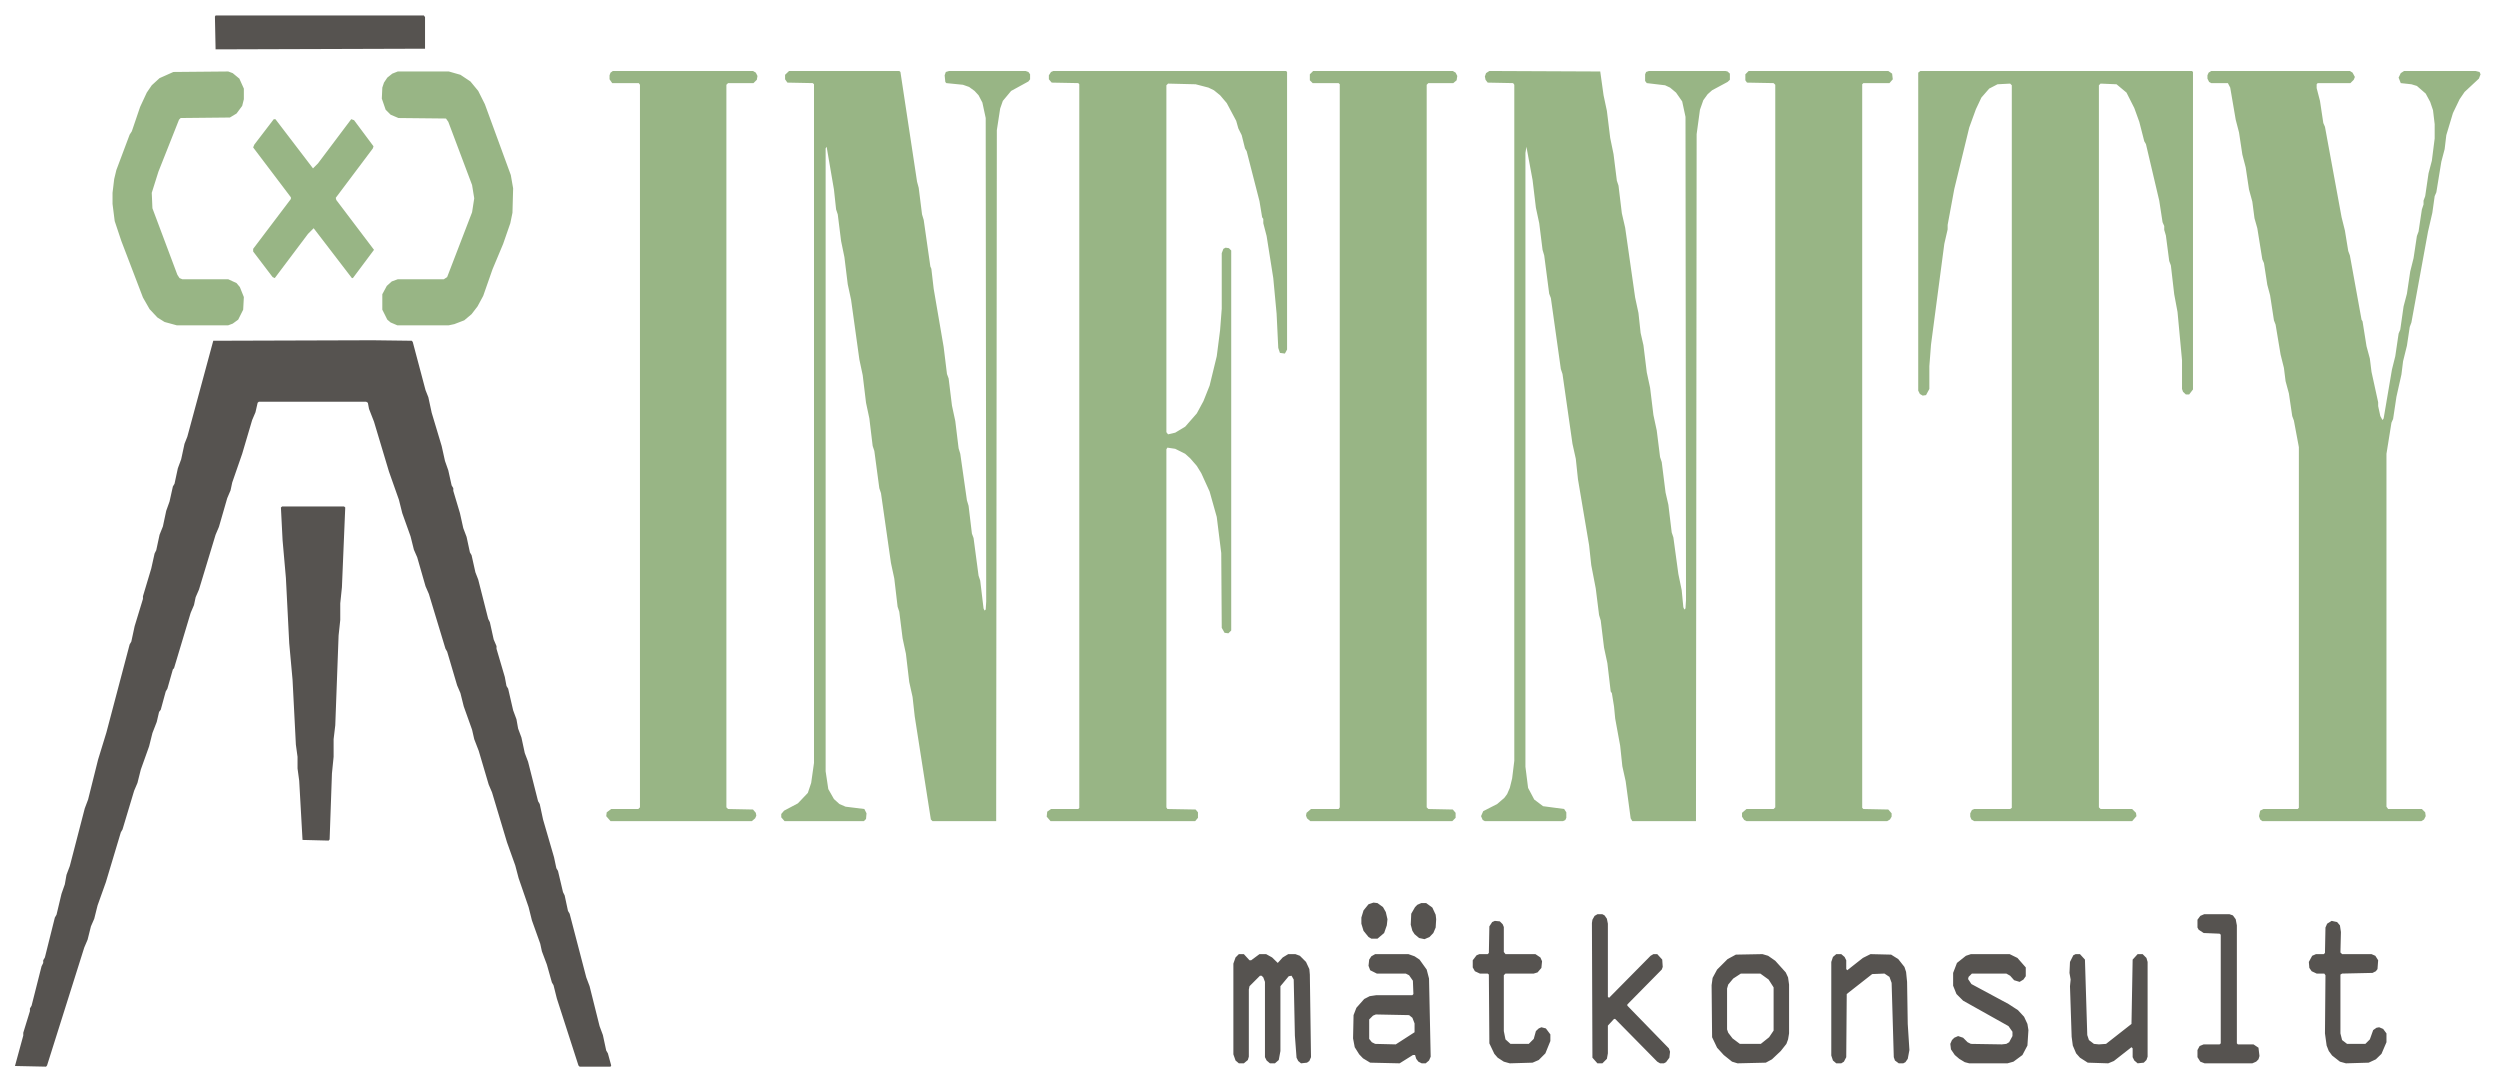
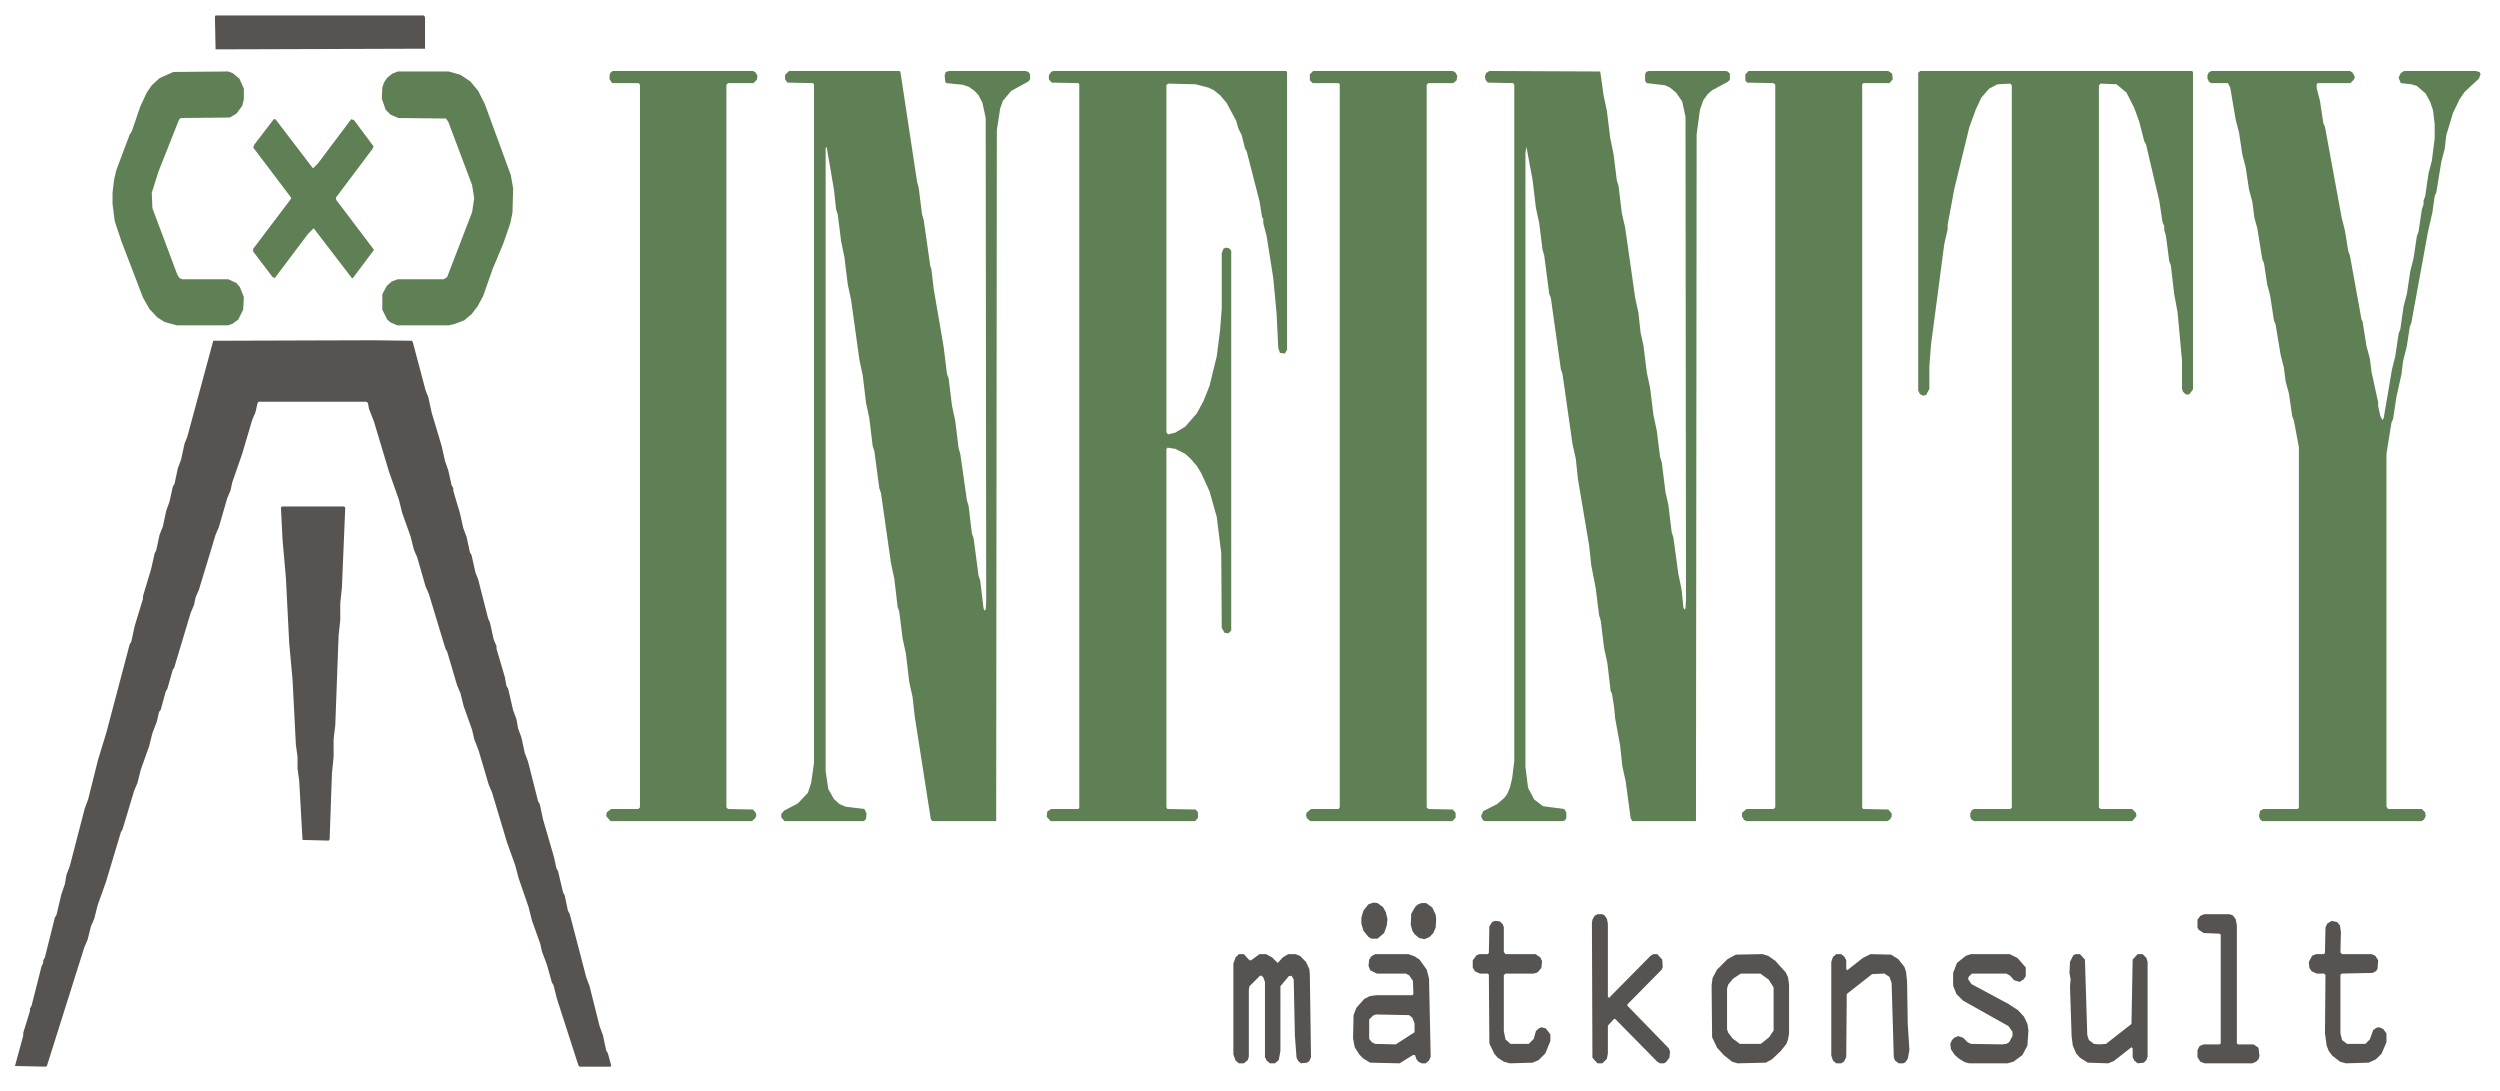
<svg xmlns="http://www.w3.org/2000/svg" viewBox="0 0 1504 656">
-   <path fill="#98b585" fill-rule="evenodd" d="M164.7,71.7 L153.0,87.0 L152.3,88.7 L175.0,118.7 L175.0,119.7 L152.3,149.7 L152.3,151.3 L164.0,166.7 L165.3,167.3 L185.3,140.7 L188.7,137.3 L211.7,167.3 L212.3,167.3 L225.0,150.3 L202.3,120.3 L202.0,119.0 L224.3,89.3 L224.7,88.0 L213.0,72.3 L211.3,71.7 L191.3,98.3 L188.3,101.3 L165.7,71.7Z M239.3,43.0 L236.0,44.3 L233.0,46.7 L231.0,49.7 L230.0,52.7 L229.7,59.3 L232.0,66.0 L235.0,69.0 L239.7,71.0 L268.3,71.3 L269.7,73.3 L284.0,111.3 L285.3,119.3 L284.0,127.7 L269.0,166.7 L267.0,168.0 L239.3,168.0 L235.7,169.3 L232.7,172.0 L230.0,177.0 L230.0,186.3 L233.0,192.3 L235.0,194.0 L239.0,195.7 L270.0,195.7 L273.3,195.0 L279.3,192.7 L283.7,189.0 L287.3,184.3 L290.7,178.0 L296.3,162.0 L302.7,146.7 L307.0,134.3 L308.3,128.0 L308.7,113.3 L307.3,105.3 L291.7,62.7 L287.7,54.7 L283.0,49.0 L277.0,45.0 L270.0,43.0Z M104.3,43.3 L96.0,47.0 L91.3,51.3 L88.3,55.7 L84.3,64.3 L79.3,79.0 L78.0,81.0 L70.0,102.3 L68.7,107.7 L67.7,116.0 L67.7,122.7 L69.0,133.0 L73.0,145.0 L86.0,179.0 L90.0,186.0 L94.7,191.0 L99.0,193.7 L106.3,195.7 L137.3,195.7 L140.0,194.7 L143.3,192.3 L146.3,186.3 L146.7,178.7 L144.3,172.7 L142.3,170.3 L137.3,168.0 L109.7,168.0 L108.0,167.3 L106.7,165.3 L91.7,125.3 L91.3,116.0 L95.3,103.3 L107.7,72.0 L108.7,71.0 L138.3,70.7 L142.3,68.3 L145.7,63.7 L146.7,59.7 L146.7,53.3 L144.0,47.3 L140.0,44.0 L137.3,43.0Z M1330.3,42.7 L1328.7,43.7 L1328.0,45.3 L1328.0,47.3 L1329.0,49.3 L1330.3,50.0 L1340.3,50.0 L1341.7,52.7 L1345.0,72.0 L1347.0,79.7 L1349.0,93.0 L1351.0,100.7 L1353.0,114.0 L1355.0,121.3 L1356.3,131.3 L1358.0,137.3 L1361.0,156.0 L1362.0,158.3 L1364.0,171.3 L1365.7,177.7 L1368.0,192.7 L1369.0,195.3 L1372.0,213.3 L1374.0,221.3 L1375.0,229.3 L1377.0,236.7 L1379.0,250.3 L1380.0,253.0 L1383.0,269.0 L1383.0,486.0 L1382.3,486.7 L1361.7,486.7 L1359.7,487.7 L1359.0,491.0 L1359.7,493.0 L1361.0,494.0 L1456.7,494.0 L1458.3,493.0 L1459.3,491.0 L1459.0,488.7 L1457.0,486.7 L1436.7,486.7 L1435.7,485.3 L1435.7,273.0 L1438.7,254.3 L1439.7,252.0 L1441.7,238.7 L1444.7,225.3 L1445.7,217.3 L1448.0,208.0 L1449.7,196.7 L1450.7,194.0 L1460.7,139.3 L1463.3,128.0 L1464.7,118.0 L1465.7,115.7 L1468.7,97.3 L1470.7,89.7 L1471.7,81.3 L1475.7,68.0 L1479.7,59.7 L1482.7,55.3 L1491.3,47.3 L1492.3,44.7 L1491.7,43.3 L1489.3,42.7 L1446.3,42.7 L1444.3,44.0 L1443.0,46.7 L1444.3,50.0 L1450.7,50.7 L1454.0,51.7 L1459.3,56.3 L1462.0,61.3 L1463.7,66.3 L1464.7,74.7 L1464.7,83.3 L1463.0,96.7 L1461.0,104.3 L1459.0,118.0 L1458.0,120.7 L1458.0,123.0 L1457.0,126.0 L1455.0,139.3 L1454.0,142.0 L1452.0,155.3 L1450.0,163.3 L1448.0,176.7 L1446.0,184.3 L1444.0,198.3 L1443.0,200.7 L1441.0,214.3 L1439.0,222.3 L1434.0,251.7 L1433.3,252.7 L1432.0,250.3 L1430.7,244.3 L1430.7,242.0 L1426.7,223.7 L1425.7,215.7 L1423.7,208.3 L1421.3,193.3 L1420.7,192.3 L1413.7,153.7 L1412.7,151.0 L1410.7,138.7 L1408.7,130.7 L1398.7,76.3 L1397.7,74.0 L1395.7,60.7 L1393.7,53.0 L1393.7,50.7 L1394.3,50.0 L1414.0,50.0 L1416.0,48.0 L1416.7,46.3 L1415.3,43.7 L1413.7,42.7Z M1155.3,42.7 L1154.0,43.7 L1154.0,235.0 L1155.0,237.0 L1156.7,238.0 L1158.7,237.7 L1160.7,234.0 L1160.7,220.3 L1161.7,207.3 L1169.7,146.7 L1171.7,138.0 L1171.7,135.3 L1175.7,113.7 L1184.7,76.7 L1188.7,65.7 L1192.0,58.7 L1196.7,53.3 L1201.7,50.7 L1209.3,50.3 L1210.3,51.3 L1210.3,486.0 L1209.3,486.7 L1187.7,486.7 L1186.3,487.3 L1185.3,489.3 L1185.3,491.3 L1186.0,493.0 L1187.7,494.0 L1282.7,494.0 L1285.3,491.0 L1285.0,489.0 L1282.7,486.7 L1263.7,486.7 L1262.7,485.7 L1262.7,51.3 L1263.7,50.3 L1273.3,50.7 L1279.3,55.7 L1284.0,65.0 L1287.0,73.3 L1290.0,85.0 L1291.0,86.7 L1299.0,120.7 L1301.0,133.7 L1302.0,136.0 L1302.0,138.3 L1303.0,141.7 L1305.0,157.0 L1306.0,159.7 L1308.0,177.0 L1310.0,187.7 L1312.7,216.7 L1312.7,234.0 L1313.3,235.7 L1315.0,237.3 L1317.0,237.3 L1319.3,234.3 L1319.3,43.3 L1318.7,42.7Z M1052.0,42.7 L1050.0,44.7 L1050.0,48.3 L1051.0,49.7 L1067.0,50.0 L1068.0,51.0 L1068.0,485.7 L1067.0,486.7 L1050.7,486.7 L1048.0,489.0 L1048.0,491.3 L1049.3,493.3 L1050.7,494.0 L1135.3,494.0 L1137.0,493.0 L1138.0,491.3 L1138.0,489.3 L1136.0,487.0 L1121.0,486.7 L1120.3,486.0 L1120.3,50.7 L1121.0,50.0 L1136.7,50.0 L1138.7,47.7 L1138.3,44.3 L1136.0,42.7Z M896.0,42.7 L894.0,44.0 L893.3,46.0 L893.7,48.0 L895.0,49.7 L910.3,50.0 L911.0,51.0 L911.0,457.7 L909.7,468.3 L908.3,474.0 L906.7,477.7 L905.0,480.0 L900.7,483.7 L892.3,488.0 L891.0,491.0 L892.0,493.3 L893.3,494.0 L940.3,494.0 L941.7,493.3 L942.3,492.0 L942.3,488.7 L941.0,486.7 L928.3,485.0 L923.0,481.0 L919.3,474.0 L917.7,461.3 L917.7,92.0 L918.3,88.3 L922.0,108.3 L924.0,125.0 L926.0,134.3 L928.0,150.3 L929.0,153.7 L932.0,176.7 L933.0,179.3 L939.0,222.0 L940.0,225.0 L946.0,267.0 L948.0,276.0 L949.3,288.3 L956.0,328.0 L957.3,340.0 L960.0,354.0 L962.0,370.0 L963.0,373.3 L965.0,389.7 L967.0,399.0 L969.0,416.0 L969.7,417.0 L971.0,425.0 L971.7,432.3 L974.7,448.7 L976.0,461.0 L978.0,470.0 L981.0,492.3 L982.0,494.0 L1020.3,494.0 L1020.7,80.7 L1022.7,66.0 L1024.7,60.3 L1027.3,56.7 L1030.0,54.3 L1039.3,49.3 L1040.7,48.0 L1040.7,44.3 L1039.3,43.0 L1038.0,42.7 L992.0,42.7 L990.3,43.3 L989.7,44.7 L989.7,48.7 L990.7,50.0 L1001.7,51.3 L1004.7,52.7 L1008.3,55.7 L1012.0,61.0 L1014.0,70.3 L1014.3,361.0 L1014.0,366.0 L1013.3,366.7 L1012.7,365.3 L1011.7,355.0 L1009.7,345.3 L1006.7,323.3 L1005.7,320.3 L1003.7,303.7 L1002.0,296.3 L999.7,278.0 L998.7,275.0 L996.7,259.0 L994.7,249.7 L992.7,233.3 L990.7,224.0 L988.7,207.7 L987.0,200.3 L985.7,188.3 L983.7,179.0 L977.7,137.0 L975.7,128.3 L973.7,111.7 L972.7,108.7 L970.7,92.7 L968.7,83.0 L966.7,66.7 L964.7,57.3 L962.7,43.0Z M790.0,42.7 L788.0,44.7 L788.0,48.3 L789.7,50.0 L805.3,50.0 L806.0,50.7 L806.0,485.7 L805.3,486.7 L788.7,486.7 L786.0,489.0 L785.7,490.7 L786.3,492.3 L788.3,494.0 L873.7,494.0 L875.7,492.0 L875.7,489.0 L874.0,487.0 L859.3,486.7 L858.3,485.7 L858.3,51.0 L859.3,50.0 L874.3,50.0 L876.3,48.3 L876.7,45.7 L875.7,43.7 L874.0,42.7Z M633.7,42.7 L632.3,43.3 L631.0,45.3 L631.0,47.7 L632.7,49.7 L648.7,50.0 L649.3,50.7 L649.3,486.0 L648.7,486.7 L632.3,486.7 L630.0,488.3 L629.7,491.3 L632.0,494.0 L719.0,494.0 L720.7,492.0 L720.7,488.7 L719.3,487.0 L702.3,486.7 L701.7,485.7 L701.7,270.3 L702.3,269.3 L707.0,270.0 L713.0,273.0 L716.0,275.7 L720.0,280.3 L722.7,284.7 L727.7,295.7 L732.0,311.0 L734.7,332.7 L735.0,377.7 L736.7,380.7 L739.0,381.0 L740.7,379.3 L740.7,150.7 L739.3,149.3 L737.3,149.0 L736.0,149.7 L735.0,152.3 L735.0,185.7 L734.0,198.7 L732.0,214.3 L727.7,232.0 L724.0,241.3 L720.0,248.7 L713.0,256.7 L707.0,260.3 L702.7,261.3 L701.7,260.0 L701.7,51.3 L702.7,50.3 L719.3,50.7 L727.0,52.7 L730.3,54.3 L734.0,57.3 L738.0,62.0 L743.7,72.7 L745.0,77.3 L747.0,81.3 L749.0,89.3 L750.0,91.0 L757.7,121.0 L759.3,130.7 L760.0,131.7 L760.0,134.3 L762.0,142.0 L766.0,167.3 L768.0,188.7 L769.0,209.3 L770.0,212.3 L773.0,212.7 L774.3,210.3 L774.3,43.3 L773.7,42.7Z M474.7,42.7 L472.3,45.0 L472.3,47.7 L473.7,49.7 L489.0,50.0 L489.7,50.7 L489.7,459.0 L488.0,471.0 L486.0,477.0 L480.0,483.3 L471.7,487.7 L470.0,489.7 L470.0,491.7 L472.0,494.0 L519.7,494.0 L521.0,492.7 L521.3,489.3 L520.0,486.7 L508.7,485.3 L505.0,483.7 L501.7,480.7 L498.3,474.7 L496.7,464.0 L496.7,89.3 L497.3,88.3 L501.7,114.0 L503.0,126.0 L504.0,129.0 L506.0,145.0 L508.0,154.7 L510.0,171.0 L512.0,180.3 L517.0,216.3 L519.0,225.7 L521.0,242.3 L523.0,251.7 L525.0,268.3 L526.0,271.3 L529.0,293.7 L530.0,296.7 L536.0,338.7 L538.0,348.0 L540.0,365.0 L541.0,368.0 L543.0,384.0 L545.0,393.3 L547.0,410.3 L549.0,419.3 L550.3,431.0 L560.0,493.0 L561.0,494.0 L599.3,494.0 L599.7,78.3 L601.7,65.3 L603.3,60.7 L608.3,54.7 L618.7,49.0 L619.7,47.7 L619.7,44.7 L618.7,43.3 L617.0,42.7 L571.0,42.7 L569.0,43.3 L568.3,45.3 L568.7,49.3 L569.3,50.0 L579.3,51.0 L583.0,52.3 L586.3,54.7 L588.7,57.3 L591.0,61.7 L593.0,71.0 L593.3,362.0 L593.0,366.7 L592.3,367.3 L591.7,366.0 L589.7,349.3 L588.7,346.3 L585.7,323.7 L584.7,321.0 L582.7,304.3 L581.7,301.0 L577.7,273.0 L576.7,269.7 L574.7,253.3 L572.7,244.0 L570.7,227.7 L569.7,225.0 L567.7,208.7 L561.7,173.7 L560.3,161.7 L559.7,160.3 L555.7,132.3 L554.7,129.0 L552.7,113.0 L551.7,109.3 L541.7,43.3 L541.0,42.7Z M368.7,42.7 L367.3,43.7 L366.7,45.3 L366.7,47.7 L368.3,50.0 L384.3,50.0 L385.0,51.0 L385.0,485.7 L384.0,486.7 L367.7,486.7 L365.0,488.7 L364.7,491.0 L367.3,494.0 L452.3,494.0 L454.3,492.3 L455.0,490.7 L454.7,489.0 L453.0,487.0 L438.0,486.7 L437.0,485.7 L437.0,51.0 L438.0,50.0 L453.3,50.0 L455.3,48.0 L455.7,45.7 L454.7,43.7 L453.0,42.7Z" />
+   <path fill="#5f7f54" fill-rule="evenodd" d="M164.7,71.7 L153.0,87.0 L152.3,88.7 L175.0,118.7 L175.0,119.7 L152.3,149.7 L152.3,151.3 L164.0,166.7 L165.3,167.3 L185.3,140.7 L188.7,137.3 L211.7,167.3 L212.3,167.3 L225.0,150.3 L202.3,120.3 L202.0,119.0 L224.3,89.3 L224.7,88.0 L213.0,72.3 L211.3,71.7 L191.3,98.3 L188.3,101.3 L165.7,71.7Z M239.3,43.0 L236.0,44.3 L233.0,46.7 L231.0,49.7 L230.0,52.7 L229.7,59.3 L232.0,66.0 L235.0,69.0 L239.7,71.0 L268.3,71.3 L269.7,73.3 L284.0,111.3 L285.3,119.3 L284.0,127.7 L269.0,166.7 L267.0,168.0 L239.3,168.0 L235.7,169.3 L232.7,172.0 L230.0,177.0 L230.0,186.3 L233.0,192.3 L235.0,194.0 L239.0,195.7 L270.0,195.7 L273.3,195.0 L279.3,192.7 L283.7,189.0 L287.3,184.3 L290.7,178.0 L296.3,162.0 L302.7,146.7 L307.0,134.3 L308.3,128.0 L308.7,113.3 L307.3,105.3 L291.7,62.7 L287.7,54.7 L283.0,49.0 L277.0,45.0 L270.0,43.0Z M104.3,43.3 L96.0,47.0 L91.3,51.3 L88.3,55.7 L84.3,64.3 L79.3,79.0 L78.0,81.0 L70.0,102.3 L68.7,107.7 L67.7,116.0 L67.7,122.7 L69.0,133.0 L73.0,145.0 L86.0,179.0 L90.0,186.0 L94.7,191.0 L99.0,193.7 L106.3,195.7 L137.3,195.7 L140.0,194.7 L143.3,192.3 L146.3,186.3 L146.7,178.7 L144.3,172.7 L142.3,170.3 L137.3,168.0 L109.7,168.0 L108.0,167.3 L106.7,165.3 L91.7,125.3 L91.3,116.0 L95.3,103.3 L107.7,72.0 L108.7,71.0 L138.3,70.7 L142.3,68.3 L145.7,63.7 L146.7,59.7 L146.7,53.3 L144.0,47.3 L140.0,44.0 L137.3,43.0Z M1330.3,42.7 L1328.7,43.7 L1328.0,45.3 L1328.0,47.3 L1329.0,49.3 L1330.3,50.0 L1340.3,50.0 L1341.7,52.7 L1345.0,72.0 L1347.0,79.7 L1349.0,93.0 L1351.0,100.7 L1353.0,114.0 L1355.0,121.3 L1356.3,131.3 L1358.0,137.3 L1361.0,156.0 L1362.0,158.3 L1364.0,171.3 L1365.7,177.7 L1368.0,192.7 L1369.0,195.3 L1372.0,213.3 L1374.0,221.3 L1375.0,229.3 L1377.0,236.7 L1379.0,250.3 L1380.0,253.0 L1383.0,269.0 L1383.0,486.0 L1382.3,486.7 L1361.7,486.7 L1359.7,487.7 L1359.0,491.0 L1359.7,493.0 L1361.0,494.0 L1456.7,494.0 L1458.3,493.0 L1459.3,491.0 L1459.0,488.7 L1457.0,486.7 L1436.7,486.7 L1435.7,485.3 L1435.7,273.0 L1438.7,254.3 L1439.7,252.0 L1441.7,238.7 L1444.7,225.3 L1445.7,217.3 L1448.0,208.0 L1449.7,196.7 L1450.7,194.0 L1460.7,139.3 L1463.3,128.0 L1464.7,118.0 L1465.7,115.7 L1468.7,97.3 L1470.7,89.7 L1471.7,81.3 L1475.7,68.0 L1479.7,59.7 L1482.7,55.3 L1491.3,47.3 L1492.3,44.7 L1491.7,43.3 L1489.3,42.7 L1446.3,42.7 L1444.3,44.0 L1443.0,46.7 L1444.3,50.0 L1450.7,50.7 L1454.0,51.7 L1459.3,56.3 L1462.0,61.3 L1463.7,66.3 L1464.7,74.7 L1464.7,83.3 L1463.0,96.7 L1461.0,104.3 L1459.0,118.0 L1458.0,120.7 L1458.0,123.0 L1457.0,126.0 L1455.0,139.3 L1454.0,142.0 L1452.0,155.3 L1450.0,163.3 L1448.0,176.7 L1446.0,184.3 L1444.0,198.3 L1443.0,200.7 L1441.0,214.3 L1439.0,222.3 L1434.0,251.7 L1433.3,252.7 L1432.0,250.3 L1430.7,244.3 L1430.7,242.0 L1426.7,223.7 L1425.7,215.7 L1423.7,208.3 L1421.3,193.3 L1420.7,192.3 L1413.7,153.7 L1412.7,151.0 L1410.7,138.7 L1408.7,130.7 L1398.7,76.3 L1397.7,74.0 L1395.7,60.7 L1393.7,53.0 L1393.7,50.7 L1394.3,50.0 L1414.0,50.0 L1416.0,48.0 L1416.7,46.3 L1415.3,43.7 L1413.7,42.7Z M1155.3,42.7 L1154.0,43.7 L1154.0,235.0 L1155.0,237.0 L1156.7,238.0 L1158.7,237.7 L1160.7,234.0 L1160.7,220.3 L1161.7,207.3 L1169.7,146.7 L1171.7,138.0 L1171.7,135.3 L1175.7,113.7 L1184.7,76.7 L1188.7,65.7 L1192.0,58.7 L1196.7,53.3 L1201.7,50.7 L1209.3,50.3 L1210.3,51.3 L1210.3,486.0 L1209.3,486.7 L1187.7,486.7 L1186.3,487.3 L1185.3,489.3 L1185.3,491.3 L1186.0,493.0 L1187.7,494.0 L1282.7,494.0 L1285.3,491.0 L1285.0,489.0 L1282.7,486.7 L1263.7,486.7 L1262.7,485.7 L1262.7,51.3 L1263.7,50.3 L1273.3,50.7 L1279.3,55.7 L1284.0,65.0 L1287.0,73.3 L1290.0,85.0 L1291.0,86.7 L1299.0,120.7 L1301.0,133.7 L1302.0,136.0 L1302.0,138.3 L1303.0,141.7 L1305.0,157.0 L1306.0,159.7 L1308.0,177.0 L1310.0,187.7 L1312.7,216.7 L1312.7,234.0 L1313.3,235.7 L1315.0,237.3 L1317.0,237.3 L1319.3,234.3 L1319.3,43.3 L1318.7,42.7Z M1052.0,42.7 L1050.0,44.7 L1050.0,48.3 L1051.0,49.7 L1067.0,50.0 L1068.0,51.0 L1068.0,485.7 L1067.0,486.7 L1050.7,486.7 L1048.0,489.0 L1048.0,491.3 L1049.3,493.3 L1050.7,494.0 L1135.3,494.0 L1137.0,493.0 L1138.0,491.3 L1138.0,489.3 L1136.0,487.0 L1121.0,486.7 L1120.3,486.0 L1120.3,50.7 L1121.0,50.0 L1136.7,50.0 L1138.7,47.7 L1138.3,44.3 L1136.0,42.7Z M896.0,42.7 L894.0,44.0 L893.3,46.0 L893.7,48.0 L895.0,49.7 L910.3,50.0 L911.0,51.0 L911.0,457.7 L909.7,468.3 L908.3,474.0 L906.7,477.7 L905.0,480.0 L900.7,483.7 L892.3,488.0 L891.0,491.0 L892.0,493.3 L893.3,494.0 L940.3,494.0 L941.7,493.3 L942.3,492.0 L942.3,488.7 L941.0,486.7 L928.3,485.0 L923.0,481.0 L919.3,474.0 L917.7,461.3 L917.7,92.0 L918.3,88.3 L922.0,108.3 L924.0,125.0 L926.0,134.3 L928.0,150.3 L929.0,153.7 L932.0,176.7 L933.0,179.3 L939.0,222.0 L940.0,225.0 L946.0,267.0 L948.0,276.0 L949.3,288.3 L956.0,328.0 L957.3,340.0 L960.0,354.0 L962.0,370.0 L963.0,373.3 L965.0,389.7 L967.0,399.0 L969.0,416.0 L969.7,417.0 L971.0,425.0 L971.7,432.3 L974.7,448.7 L976.0,461.0 L978.0,470.0 L981.0,492.3 L982.0,494.0 L1020.3,494.0 L1020.7,80.7 L1022.7,66.0 L1024.7,60.3 L1027.3,56.7 L1030.0,54.3 L1039.3,49.3 L1040.7,48.0 L1040.7,44.3 L1039.3,43.0 L1038.0,42.7 L992.0,42.7 L990.3,43.3 L989.7,44.7 L989.7,48.7 L990.7,50.0 L1001.7,51.3 L1004.7,52.7 L1008.3,55.7 L1012.0,61.0 L1014.0,70.3 L1014.3,361.0 L1014.0,366.0 L1013.3,366.7 L1012.7,365.3 L1011.7,355.0 L1009.7,345.3 L1006.7,323.3 L1005.7,320.3 L1003.7,303.7 L1002.0,296.3 L999.7,278.0 L998.7,275.0 L996.7,259.0 L994.7,249.7 L992.7,233.3 L990.7,224.0 L988.7,207.7 L987.0,200.3 L985.7,188.3 L983.7,179.0 L977.7,137.0 L975.7,128.3 L973.7,111.7 L972.7,108.7 L970.7,92.7 L968.7,83.0 L966.7,66.7 L964.7,57.3 L962.7,43.0Z M790.0,42.7 L788.0,44.7 L788.0,48.3 L789.7,50.0 L805.3,50.0 L806.0,50.7 L806.0,485.7 L805.3,486.7 L788.7,486.7 L786.0,489.0 L785.7,490.7 L786.3,492.3 L788.3,494.0 L873.7,494.0 L875.7,492.0 L875.7,489.0 L874.0,487.0 L859.3,486.7 L858.3,485.7 L858.3,51.0 L859.3,50.0 L874.3,50.0 L876.3,48.3 L876.7,45.7 L875.7,43.7 L874.0,42.7Z M633.7,42.7 L632.3,43.3 L631.0,45.3 L631.0,47.7 L632.7,49.7 L648.7,50.0 L649.3,50.7 L649.3,486.0 L648.7,486.7 L632.3,486.7 L630.0,488.3 L629.7,491.3 L632.0,494.0 L719.0,494.0 L720.7,492.0 L720.7,488.7 L719.3,487.0 L702.3,486.7 L701.7,485.7 L701.7,270.3 L702.3,269.3 L707.0,270.0 L713.0,273.0 L716.0,275.7 L720.0,280.3 L722.7,284.7 L727.7,295.7 L732.0,311.0 L734.7,332.7 L735.0,377.7 L736.7,380.7 L739.0,381.0 L740.7,379.3 L740.7,150.7 L739.3,149.3 L737.3,149.0 L736.0,149.7 L735.0,152.3 L735.0,185.7 L734.0,198.7 L732.0,214.3 L727.7,232.0 L724.0,241.3 L720.0,248.7 L713.0,256.7 L707.0,260.3 L702.7,261.3 L701.7,260.0 L701.7,51.3 L702.7,50.3 L719.3,50.7 L727.0,52.7 L730.3,54.3 L734.0,57.3 L738.0,62.0 L743.7,72.7 L745.0,77.3 L747.0,81.3 L749.0,89.3 L750.0,91.0 L757.7,121.0 L759.3,130.7 L760.0,131.7 L760.0,134.3 L762.0,142.0 L766.0,167.3 L768.0,188.7 L769.0,209.3 L770.0,212.3 L773.0,212.7 L774.3,210.3 L774.3,43.3 L773.7,42.7Z M474.7,42.7 L472.3,45.0 L472.3,47.7 L473.7,49.7 L489.0,50.0 L489.7,50.7 L489.7,459.0 L488.0,471.0 L486.0,477.0 L480.0,483.3 L471.7,487.7 L470.0,489.7 L470.0,491.7 L472.0,494.0 L519.7,494.0 L521.0,492.7 L521.3,489.3 L520.0,486.7 L508.7,485.3 L505.0,483.7 L501.7,480.7 L498.3,474.7 L496.7,464.0 L496.7,89.3 L497.3,88.3 L501.7,114.0 L503.0,126.0 L504.0,129.0 L506.0,145.0 L508.0,154.7 L510.0,171.0 L512.0,180.3 L517.0,216.3 L519.0,225.7 L521.0,242.3 L523.0,251.7 L525.0,268.3 L526.0,271.3 L529.0,293.7 L530.0,296.7 L536.0,338.7 L538.0,348.0 L540.0,365.0 L541.0,368.0 L543.0,384.0 L545.0,393.3 L547.0,410.3 L549.0,419.3 L550.3,431.0 L560.0,493.0 L561.0,494.0 L599.3,494.0 L599.7,78.3 L601.7,65.3 L603.3,60.7 L608.3,54.7 L618.7,49.0 L619.7,47.7 L619.7,44.7 L618.7,43.3 L617.0,42.7 L571.0,42.7 L569.0,43.3 L568.3,45.3 L568.7,49.3 L569.3,50.0 L579.3,51.0 L583.0,52.3 L586.3,54.7 L588.7,57.3 L591.0,61.7 L593.0,71.0 L593.3,362.0 L593.0,366.7 L592.3,367.3 L591.7,366.0 L589.7,349.3 L588.7,346.3 L585.7,323.7 L584.7,321.0 L582.7,304.3 L581.7,301.0 L577.7,273.0 L576.7,269.7 L574.7,253.3 L572.7,244.0 L570.7,227.7 L569.7,225.0 L567.7,208.7 L561.7,173.7 L560.3,161.7 L559.7,160.3 L555.7,132.3 L554.7,129.0 L552.7,113.0 L551.7,109.3 L541.7,43.3 L541.0,42.7Z M368.7,42.7 L367.3,43.7 L366.7,45.3 L366.7,47.7 L368.3,50.0 L384.3,50.0 L385.0,51.0 L385.0,485.7 L384.0,486.7 L367.7,486.7 L365.0,488.7 L364.7,491.0 L367.3,494.0 L452.3,494.0 L454.3,492.3 L455.0,490.7 L454.7,489.0 L453.0,487.0 L438.0,486.7 L437.0,485.7 L437.0,51.0 L438.0,50.0 L453.3,50.0 L455.3,48.0 L455.7,45.7 L454.7,43.7 L453.0,42.7Z" />
  <path fill="#565350" fill-rule="evenodd" d="M1247.3,574.7 L1245.3,578.7 L1245.0,585.3 L1245.7,589.3 L1245.3,593.3 L1246.3,623.7 L1247.0,629.0 L1249.0,633.7 L1251.3,636.3 L1256.0,639.3 L1268.3,639.7 L1271.7,638.3 L1282.3,630.0 L1283.0,630.7 L1283.0,636.0 L1284.0,638.0 L1286.0,639.7 L1289.7,639.3 L1291.3,637.7 L1292.0,635.7 L1292.0,578.7 L1291.3,576.3 L1289.0,574.0 L1286.0,574.0 L1283.0,577.3 L1282.3,616.0 L1267.0,628.0 L1262.7,628.3 L1259.7,628.0 L1256.7,625.7 L1255.7,622.7 L1254.3,577.3 L1251.3,574.0 L1248.7,574.0Z M1182.7,575.0 L1177.3,579.3 L1175.0,585.3 L1175.0,593.0 L1177.0,598.0 L1181.0,602.0 L1208.3,617.3 L1210.7,620.7 L1210.7,623.3 L1208.7,627.0 L1207.0,628.0 L1204.3,628.3 L1185.7,628.0 L1183.7,627.0 L1181.0,624.3 L1178.0,623.3 L1175.7,624.3 L1174.3,625.7 L1173.3,628.0 L1173.7,631.3 L1176.0,634.7 L1178.7,637.0 L1182.0,639.0 L1184.7,639.7 L1207.7,639.7 L1211.3,638.7 L1216.7,634.7 L1219.7,629.0 L1220.3,619.7 L1219.7,616.0 L1217.7,611.7 L1214.0,607.7 L1208.3,604.0 L1186.0,592.0 L1184.0,589.0 L1184.3,587.7 L1186.3,585.7 L1207.0,585.7 L1209.3,587.0 L1211.7,589.7 L1215.0,590.7 L1217.3,589.3 L1218.7,587.3 L1218.7,582.0 L1213.7,576.3 L1209.0,574.0 L1185.7,574.0Z M1104.7,574.0 L1102.7,575.7 L1101.7,578.7 L1101.7,635.0 L1102.7,638.0 L1104.7,639.7 L1107.7,639.7 L1109.3,638.7 L1110.7,636.0 L1111.0,598.0 L1126.3,586.0 L1133.7,585.7 L1136.7,587.7 L1138.0,591.3 L1139.3,636.0 L1140.0,638.0 L1142.3,639.7 L1145.0,639.7 L1146.3,639.0 L1147.7,637.0 L1148.7,631.7 L1147.7,616.0 L1147.3,590.7 L1146.7,584.7 L1145.7,581.7 L1142.0,577.0 L1137.7,574.3 L1125.3,574.0 L1120.7,576.3 L1111.3,583.7 L1110.7,583.0 L1110.7,577.7 L1109.7,575.7 L1107.7,574.0Z M1044.3,574.3 L1039.3,577.0 L1033.0,583.3 L1030.3,588.3 L1029.7,592.7 L1030.0,624.0 L1033.0,630.3 L1037.0,634.7 L1042.0,638.7 L1045.3,639.7 L1062.3,639.3 L1066.0,637.3 L1071.3,632.3 L1074.7,628.0 L1075.7,625.3 L1076.3,621.7 L1076.3,592.3 L1075.7,588.0 L1074.3,585.0 L1068.0,578.0 L1063.7,575.0 L1060.3,574.0Z M1047.3,585.7 L1059.0,585.7 L1064.0,589.3 L1067.0,594.0 L1067.0,620.0 L1064.3,624.0 L1059.3,628.0 L1046.7,628.0 L1042.3,624.7 L1039.7,621.3 L1039.0,619.3 L1039.0,594.7 L1039.7,592.3 L1042.7,588.7Z M827.3,574.0 L825.0,575.3 L823.7,577.3 L823.3,581.0 L824.3,583.7 L828.3,585.7 L845.7,585.7 L847.7,586.7 L850.0,590.0 L850.3,598.0 L849.7,598.7 L828.0,598.7 L824.0,599.3 L820.7,601.0 L816.0,606.3 L814.3,610.7 L814.0,624.7 L815.0,630.0 L817.7,634.3 L820.0,636.7 L824.3,639.3 L842.0,639.7 L850.0,634.7 L851.3,634.7 L852.0,637.0 L853.3,638.7 L855.3,639.7 L857.7,639.7 L859.7,638.0 L860.7,635.7 L859.7,588.7 L858.3,583.3 L854.0,577.3 L851.0,575.3 L847.3,574.0Z M823.7,613.3 L826.0,611.0 L827.7,610.3 L847.7,610.7 L849.7,612.3 L851.0,615.7 L851.0,621.0 L839.7,628.3 L827.3,628.0 L825.3,627.0 L823.7,625.0Z M745.3,574.0 L743.3,576.0 L742.0,579.7 L742.0,634.3 L743.3,638.0 L745.3,639.7 L748.3,639.7 L750.7,637.7 L751.3,635.7 L751.3,595.3 L751.7,593.3 L758.0,587.0 L759.0,587.0 L760.0,588.0 L761.0,590.7 L761.0,636.0 L762.0,638.0 L764.0,639.7 L767.0,639.7 L769.3,637.7 L770.3,632.3 L770.3,593.3 L775.3,587.3 L777.0,587.0 L778.3,589.3 L779.0,623.0 L780.0,636.3 L781.0,638.3 L782.7,639.7 L786.3,639.3 L787.7,638.3 L788.7,636.0 L788.0,586.3 L787.7,583.0 L785.7,578.7 L782.0,575.0 L779.3,574.0 L775.0,574.0 L771.7,576.0 L768.7,579.3 L765.3,576.0 L761.7,574.0 L757.7,574.0 L752.7,577.7 L751.7,577.7 L748.3,574.0Z M1402.7,554.0 L1400.0,555.7 L1399.0,558.0 L1398.7,573.3 L1398.0,574.0 L1393.3,574.0 L1391.0,575.0 L1389.0,578.7 L1389.3,582.3 L1390.7,584.3 L1393.7,585.7 L1398.3,585.7 L1399.0,586.7 L1398.7,621.7 L1399.7,629.0 L1401.0,632.3 L1403.0,635.0 L1407.7,638.7 L1411.3,639.7 L1425.0,639.3 L1429.3,637.3 L1432.7,634.0 L1435.7,627.0 L1435.7,621.7 L1433.7,619.0 L1431.3,618.0 L1429.7,618.3 L1427.7,619.7 L1425.7,625.3 L1423.0,628.0 L1412.0,628.0 L1409.0,625.7 L1408.0,621.7 L1408.0,586.3 L1409.0,585.7 L1427.3,585.3 L1429.3,584.3 L1430.3,583.0 L1430.7,577.7 L1429.0,575.0 L1426.7,574.0 L1409.0,574.0 L1408.0,573.0 L1408.3,560.7 L1407.7,556.7 L1406.0,554.7Z M899.3,554.0 L897.7,554.7 L896.0,557.3 L895.7,573.3 L895.0,574.0 L890.0,574.0 L888.3,574.7 L886.0,577.7 L886.0,582.0 L887.3,584.3 L890.3,585.7 L895.0,585.7 L895.7,586.3 L896.0,627.7 L899.0,634.0 L901.0,636.3 L904.7,638.7 L908.3,639.7 L922.0,639.3 L925.7,637.7 L929.7,633.7 L932.7,626.3 L932.7,622.3 L930.0,618.7 L927.3,618.0 L925.7,618.7 L924.0,620.3 L922.7,625.0 L919.7,628.0 L908.7,628.0 L905.7,625.3 L904.7,620.3 L904.7,586.7 L905.7,585.7 L922.7,585.7 L925.0,585.0 L927.3,582.3 L927.7,578.3 L926.7,576.0 L923.7,574.0 L905.7,574.0 L904.7,572.7 L904.7,557.7 L904.0,556.0 L902.3,554.3Z M1326.0,550.0 L1323.7,551.0 L1322.0,553.3 L1322.0,558.0 L1322.7,559.3 L1325.7,561.3 L1335.3,561.7 L1336.0,562.3 L1336.0,627.7 L1335.3,628.3 L1325.7,628.3 L1323.3,629.3 L1322.0,631.7 L1322.0,636.0 L1323.7,638.7 L1326.3,639.7 L1355.0,639.7 L1357.3,638.7 L1358.7,637.3 L1359.3,635.3 L1358.7,630.3 L1355.7,628.3 L1346.3,628.3 L1345.7,627.7 L1345.7,556.7 L1345.0,553.0 L1343.3,550.7 L1341.3,550.0Z M961.0,550.0 L959.3,551.0 L958.0,553.3 L957.7,555.3 L958.0,636.3 L961.0,639.7 L964.0,639.7 L966.7,637.0 L967.3,633.7 L967.3,617.0 L971.0,613.0 L971.7,613.0 L997.0,638.7 L998.7,639.7 L1001.0,639.7 L1002.3,639.0 L1004.3,636.3 L1004.7,632.7 L1004.0,630.7 L979.0,605.0 L979.0,604.3 L999.7,583.3 L1000.3,581.7 L1000.0,577.3 L997.0,574.0 L994.7,574.0 L993.0,575.0 L968.0,600.3 L967.3,599.7 L967.3,555.7 L966.7,552.7 L965.3,550.7 L964.0,550.0Z M855.0,543.3 L852.7,544.3 L851.3,545.7 L849.0,549.7 L848.7,556.3 L849.7,560.0 L851.0,562.0 L853.7,564.3 L857.0,565.0 L860.0,563.7 L862.3,561.3 L863.7,558.0 L864.0,553.0 L863.7,550.3 L861.7,546.0 L858.0,543.3Z M826.3,543.0 L823.3,544.0 L820.3,547.7 L819.0,552.0 L819.0,555.7 L820.3,560.0 L823.3,563.7 L825.0,564.7 L828.7,564.7 L832.7,561.3 L834.3,556.7 L834.7,553.0 L833.7,548.7 L832.0,545.7 L828.7,543.3Z M169.7,304.7 L169.0,305.3 L170.0,325.0 L172.0,347.7 L174.0,387.0 L176.0,409.0 L178.0,448.0 L179.0,455.3 L179.0,462.3 L180.0,469.7 L182.0,505.3 L197.7,505.7 L198.3,505.0 L199.7,465.3 L200.7,455.3 L200.7,444.7 L201.7,436.3 L203.7,382.3 L204.7,373.0 L204.7,363.0 L205.7,353.3 L207.7,305.3 L207.0,304.7Z M128.3,205.0 L112.7,262.7 L111.0,267.0 L109.0,276.3 L107.0,281.7 L105.0,291.0 L104.0,292.7 L102.0,301.7 L100.0,307.3 L98.0,316.7 L96.0,321.7 L94.0,331.0 L93.0,333.0 L91.0,342.0 L86.0,358.7 L86.0,360.3 L81.0,376.7 L79.0,386.0 L78.0,387.7 L64.0,440.7 L59.0,457.0 L53.0,481.0 L51.0,486.3 L42.0,521.0 L40.0,526.3 L39.0,532.0 L37.0,537.7 L34.0,550.3 L33.0,552.0 L27.0,576.0 L26.0,577.7 L26.0,579.3 L25.0,581.3 L19.0,605.0 L18.0,606.7 L18.0,608.3 L14.0,621.3 L14.0,623.0 L9.0,641.3 L27.7,641.7 L28.3,641.0 L50.7,570.0 L52.7,565.3 L54.7,557.3 L56.7,552.7 L58.7,544.7 L63.7,530.7 L72.7,500.7 L73.7,499.0 L80.7,475.7 L82.7,471.0 L84.7,463.0 L89.7,449.0 L91.7,441.0 L94.3,434.3 L95.7,428.3 L96.7,427.0 L99.7,416.0 L100.7,414.3 L104.0,402.7 L104.7,402.0 L114.7,368.7 L116.7,364.0 L117.7,359.3 L119.7,354.7 L129.7,321.7 L131.7,317.0 L136.7,299.7 L138.7,295.0 L139.7,290.3 L145.7,273.0 L151.7,252.7 L153.7,248.0 L155.0,242.3 L155.7,241.7 L220.3,241.7 L221.3,242.3 L222.0,246.0 L225.0,253.7 L234.0,283.7 L240.0,300.7 L242.0,308.7 L247.0,322.7 L249.0,330.7 L251.0,335.3 L256.0,352.7 L258.0,357.3 L268.0,390.3 L269.0,392.0 L275.0,412.3 L277.0,417.0 L279.0,425.0 L284.0,439.0 L285.3,444.7 L288.0,451.7 L294.0,472.0 L296.0,476.7 L305.0,506.7 L310.0,520.7 L312.0,528.3 L318.0,545.7 L320.0,553.7 L325.0,567.7 L326.0,572.3 L329.0,580.3 L332.0,591.0 L333.0,592.7 L335.0,600.7 L348.0,641.0 L348.7,641.7 L367.3,641.7 L367.7,641.0 L365.7,633.7 L364.7,632.0 L362.7,622.7 L360.7,617.3 L354.7,593.3 L352.7,588.0 L342.7,549.7 L341.7,548.0 L339.7,538.7 L338.7,536.7 L335.7,524.0 L334.7,522.3 L333.3,515.7 L326.7,493.0 L324.7,483.7 L323.7,482.0 L317.7,458.3 L315.7,453.0 L313.7,443.7 L311.7,438.3 L310.7,432.7 L308.7,427.3 L305.7,414.3 L304.7,412.7 L303.7,407.3 L298.7,390.3 L298.7,388.7 L297.0,384.7 L294.7,374.3 L293.7,372.3 L287.7,348.7 L286.0,344.3 L283.7,334.0 L282.7,332.3 L280.7,323.0 L278.7,317.7 L276.7,308.7 L272.7,295.3 L272.7,293.7 L271.7,292.0 L269.7,283.0 L267.7,277.3 L265.7,268.3 L259.7,248.3 L257.7,239.0 L256.0,234.7 L248.3,205.7 L247.7,205.0 L224.3,204.7Z M129.3,10.0 L129.7,29.7 L255.7,29.3 L255.7,10.3 L255.0,9.3 L129.7,9.3Z" />
</svg>
